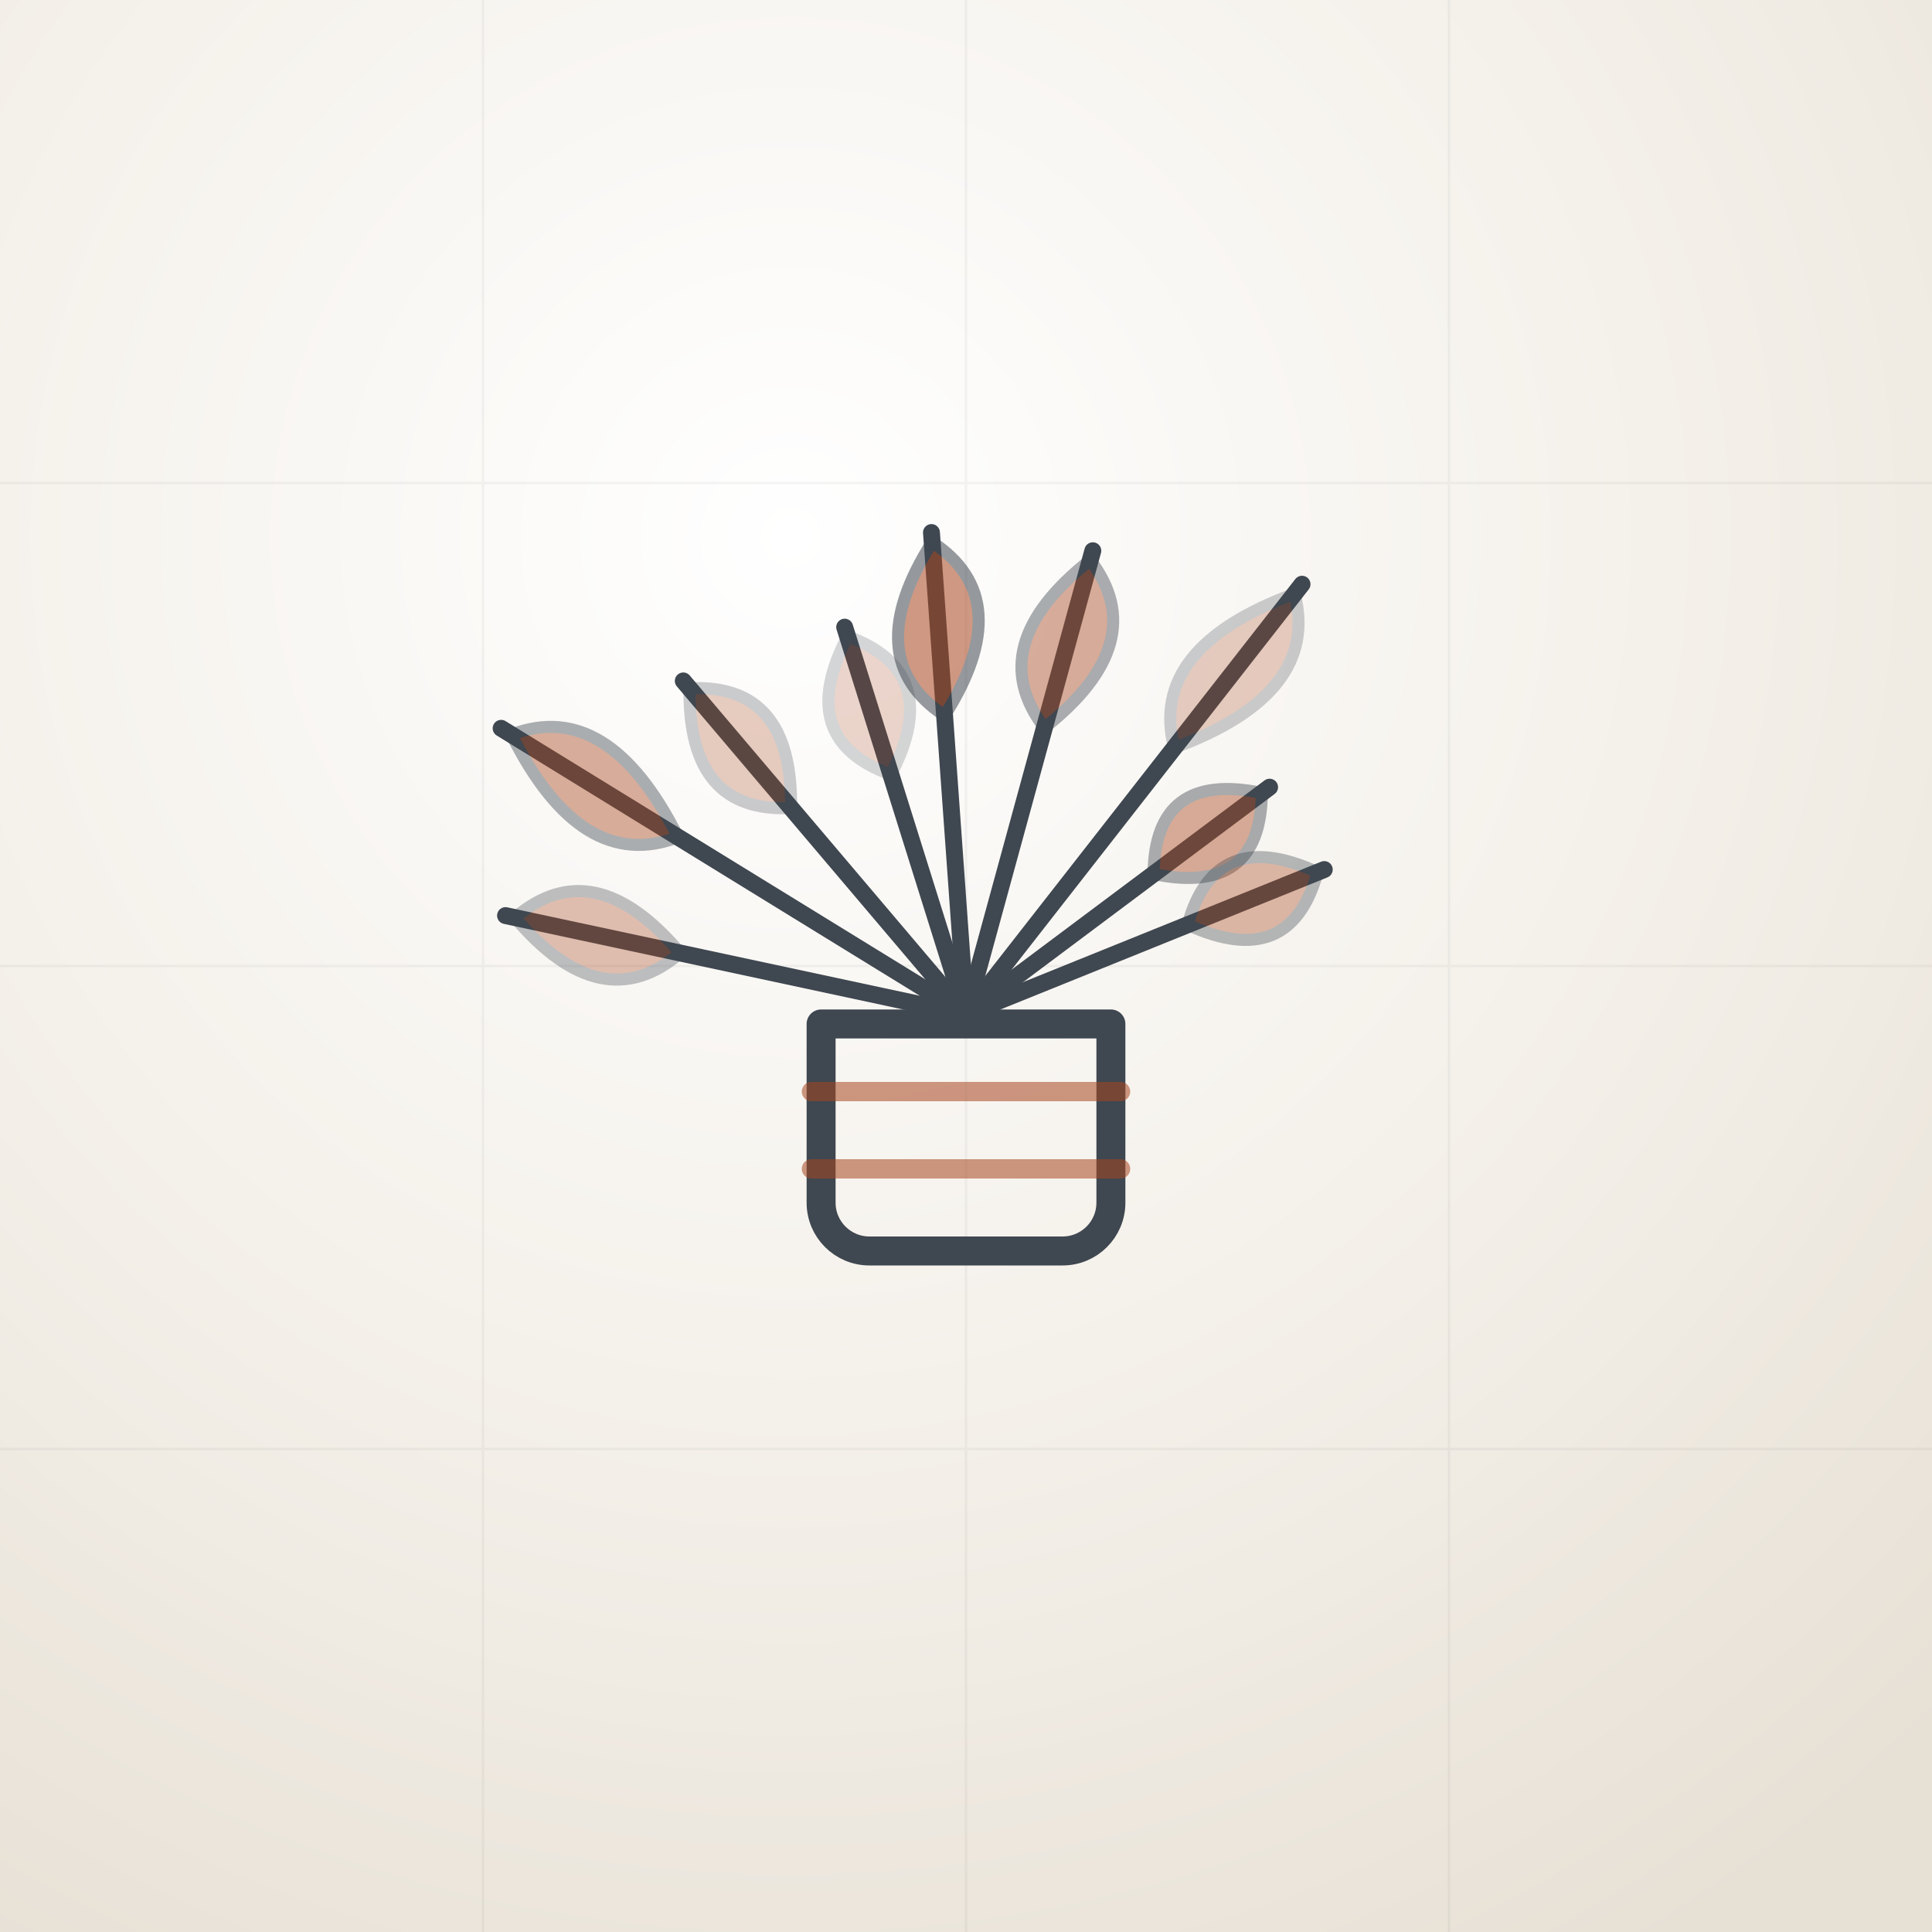
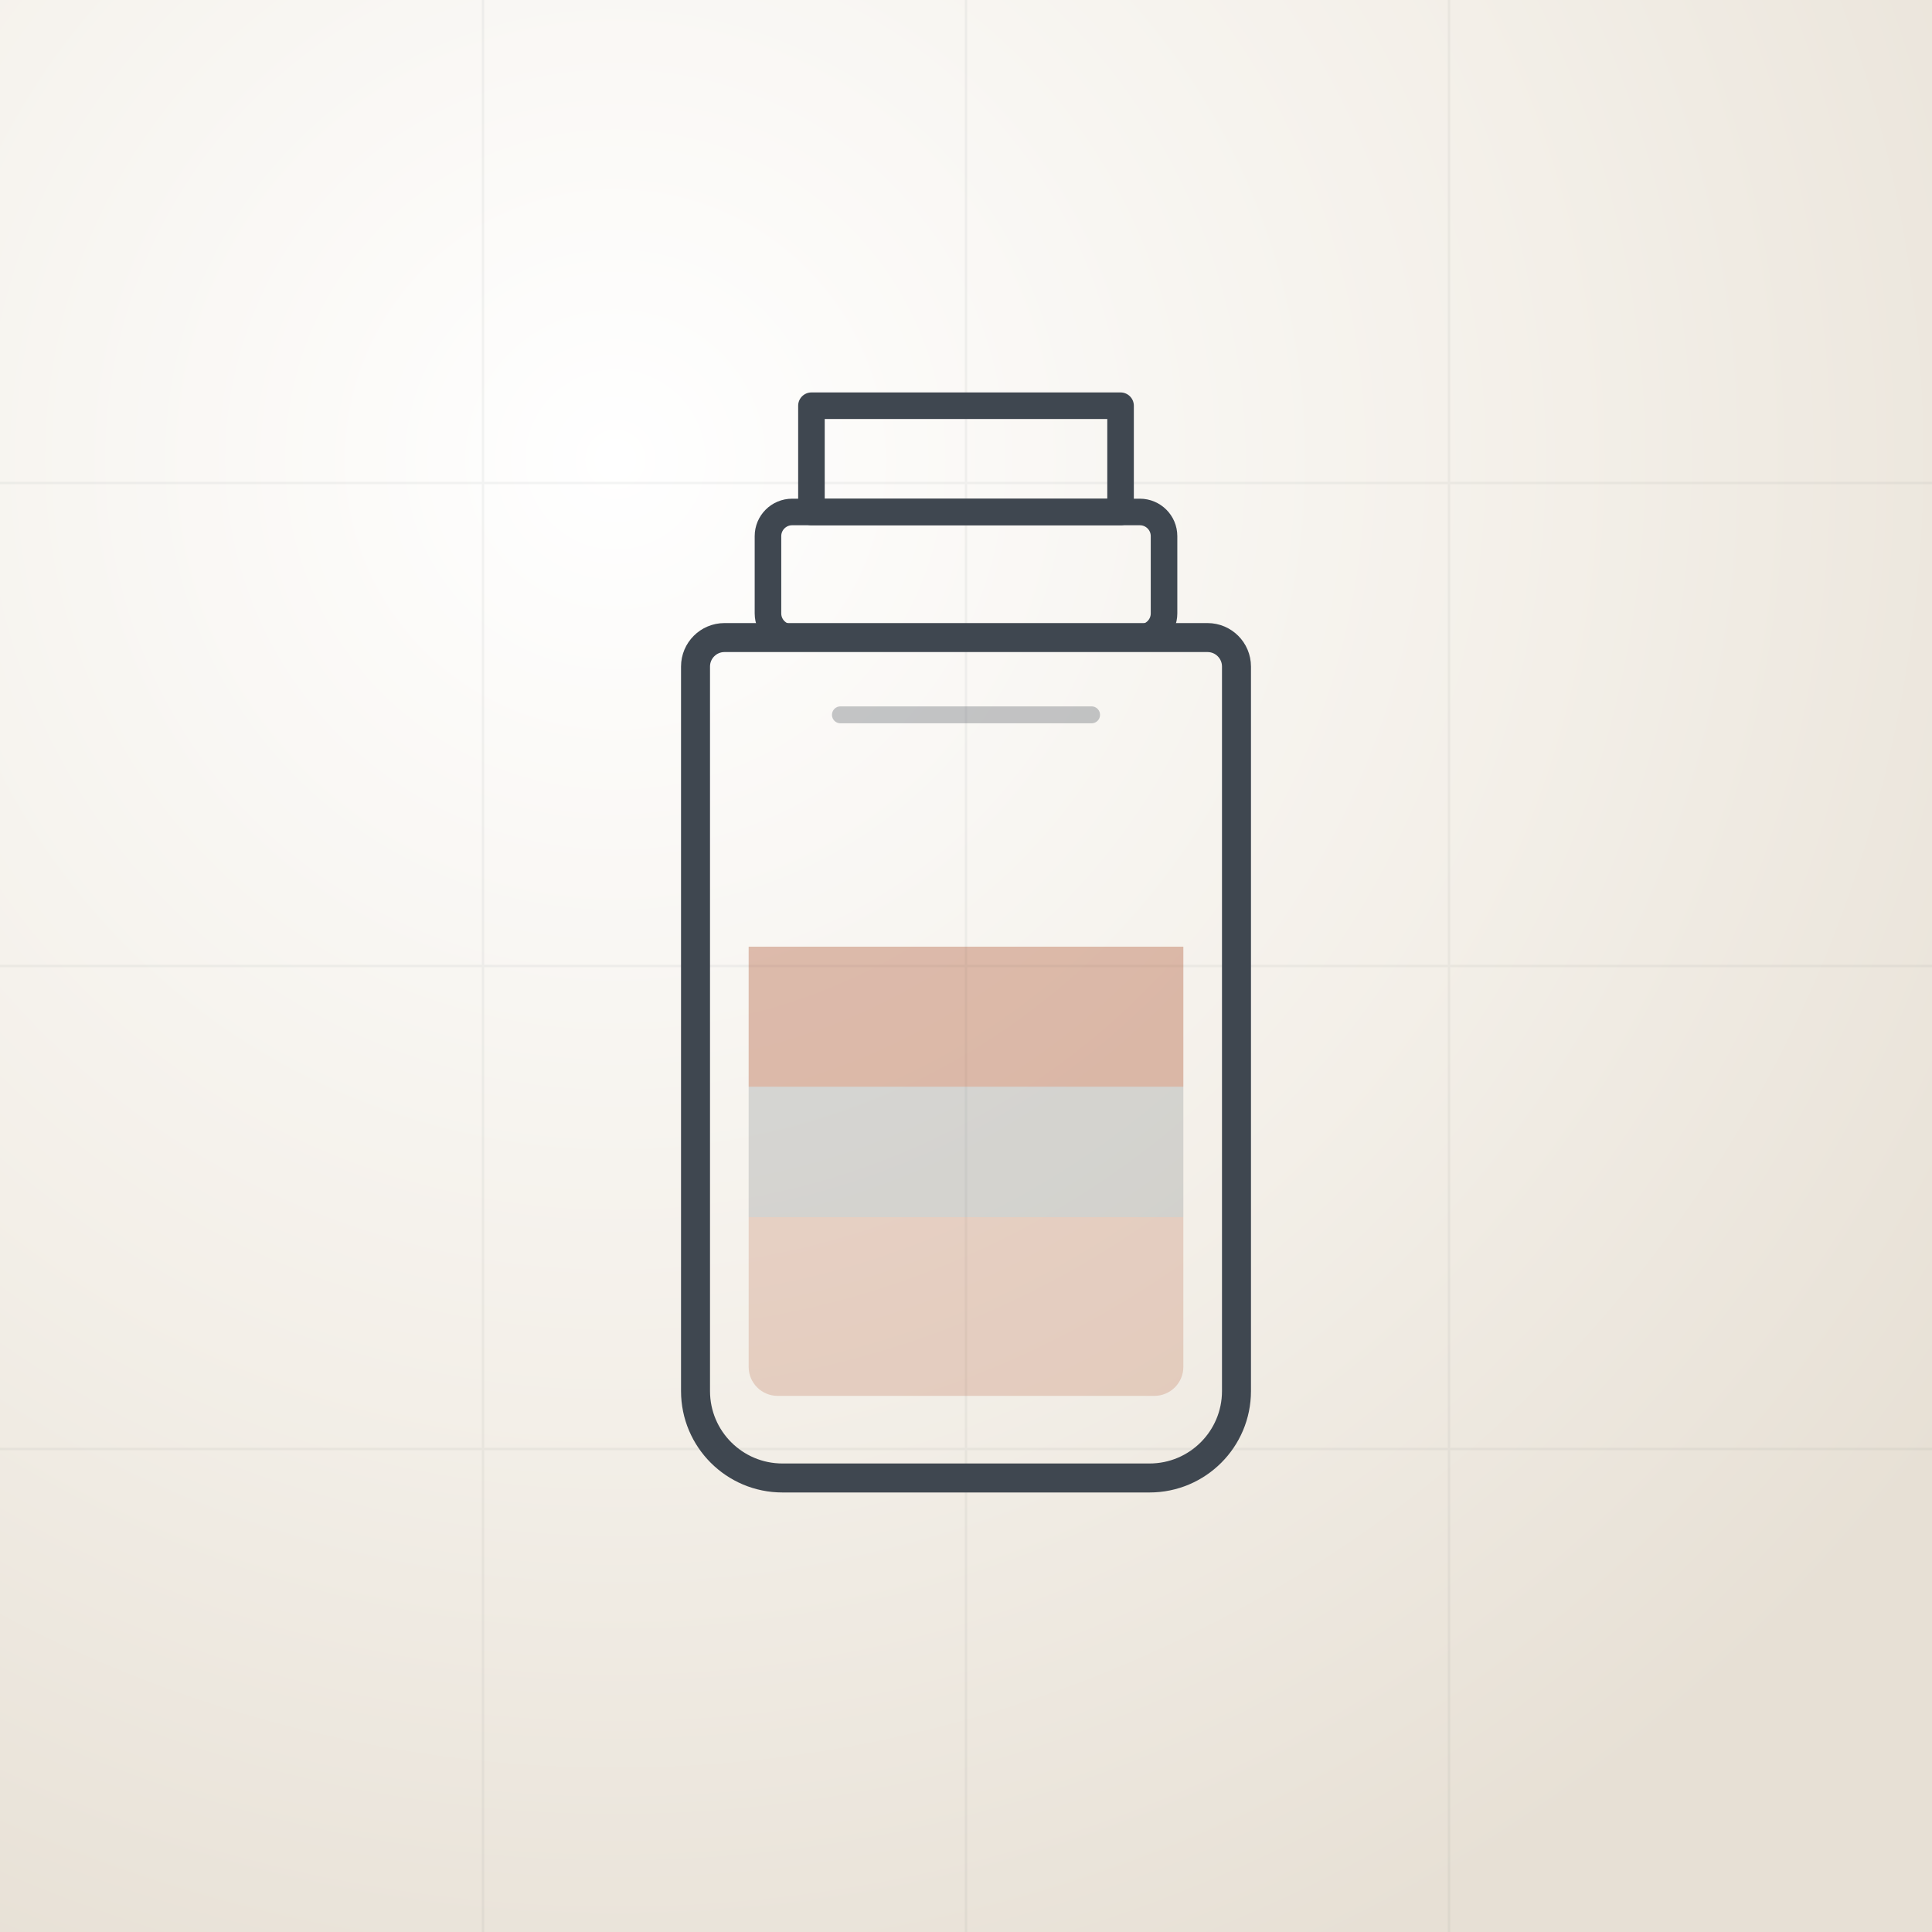
<svg xmlns="http://www.w3.org/2000/svg" viewBox="0 0 800 800" width="800" height="800" role="img">
  <defs>
-     <radialGradient id="g" cx="41%" cy="28%" r="85%">
+     <radialGradient id="g" cx="32%" cy="24%" r="85%">
      <stop offset="0%" stop-color="#ffffff" />
      <stop offset="58%" stop-color="#f3efe8" />
      <stop offset="100%" stop-color="#e7e0d5" />
    </radialGradient>
  </defs>
  <rect width="800" height="800" fill="url(#g)" />
  <g opacity="0.055" stroke="#3f4750" stroke-width="1">
    <path d="M0 200 H800 M0 400 H800 M0 600 H800 M200 0 V800 M400 0 V800 M600 0 V800" />
  </g>
-   <g fill="none" stroke-linecap="round" stroke-linejoin="round">
-     <g transform="translate(400 420) rotate(-77.9)">
-       <path d="M0 0 V -195" stroke="#3f4750" stroke-width="7" />
-       <path d="M0 -121 q -34 -26 0 -70 q 34 26 0 70 Z" fill="#a8461f" opacity="0.33" stroke="#3f4750" stroke-width="5" />
-     </g>
-     <g transform="translate(400 420) rotate(-58.4)">
-       <path d="M0 0 V -226" stroke="#3f4750" stroke-width="7" />
-       <path d="M0 -140 q -34 -26 0 -81 q 34 26 0 81 Z" fill="#a8461f" opacity="0.43" stroke="#3f4750" stroke-width="5" />
-     </g>
-     <g transform="translate(400 420) rotate(-40.3)">
-       <path d="M0 0 V -181" stroke="#3f4750" stroke-width="7" />
-       <path d="M0 -112 q -34 -26 0 -65 q 34 26 0 65 Z" fill="#a8461f" opacity="0.27" stroke="#3f4750" stroke-width="5" />
-     </g>
-     <g transform="translate(400 420) rotate(-17.4)">
-       <path d="M0 0 V -168" stroke="#3f4750" stroke-width="7" />
-       <path d="M0 -104 q -34 -26 0 -60 q 34 26 0 60 Z" fill="#a8461f" opacity="0.22" stroke="#3f4750" stroke-width="5" />
-     </g>
-     <g transform="translate(400 420) rotate(-4.1)">
-       <path d="M0 0 V -200" stroke="#3f4750" stroke-width="7" />
-       <path d="M0 -124 q -34 -26 0 -72 q 34 26 0 72 Z" fill="#a8461f" opacity="0.55" stroke="#3f4750" stroke-width="5" />
-     </g>
-     <g transform="translate(400 420) rotate(15.3)">
-       <path d="M0 0 V -199" stroke="#3f4750" stroke-width="7" />
-       <path d="M0 -123 q -34 -26 0 -72 q 34 26 0 72 Z" fill="#a8461f" opacity="0.44" stroke="#3f4750" stroke-width="5" />
-     </g>
-     <g transform="translate(400 420) rotate(38.0)">
-       <path d="M0 0 V -226" stroke="#3f4750" stroke-width="7" />
-       <path d="M0 -140 q -34 -26 0 -81 q 34 26 0 81 Z" fill="#a8461f" opacity="0.26" stroke="#3f4750" stroke-width="5" />
-     </g>
-     <g transform="translate(400 420) rotate(53.2)">
-       <path d="M0 0 V -157" stroke="#3f4750" stroke-width="7" />
-       <path d="M0 -97 q -34 -26 0 -56 q 34 26 0 56 Z" fill="#a8461f" opacity="0.44" stroke="#3f4750" stroke-width="5" />
-     </g>
-     <g transform="translate(400 420) rotate(68.0)">
-       <path d="M0 0 V -160" stroke="#3f4750" stroke-width="7" />
-       <path d="M0 -99 q -34 -26 0 -58 q 34 26 0 58 Z" fill="#a8461f" opacity="0.37" stroke="#3f4750" stroke-width="5" />
-     </g>
-     <path d="M340 424 h 120 v 74 a 20 20 0 0 1 -20 20 h -80 a 20 20 0 0 1 -20 -20 Z" stroke="#3f4750" stroke-width="12" />
-     <path d="M336 452 h 128 M336 484 h 128" stroke="#a8461f" stroke-width="8" opacity="0.55" />
+   <g fill="none" stroke="#3f4750" stroke-width="12" stroke-linejoin="round" stroke-linecap="round">
+     <path d="M336 168 h 128 v 44 h -128 z" stroke-width="11" />
+     <rect x="318" y="212" width="164" height="52" rx="10" stroke-width="11" />
+     <path d="M300 264 h 200 a 12 12 0 0 1 12 12 v 300 a 36 36 0 0 1 -36 36 H 324 a 36 36 0 0 1 -36 -36 V 276 a 12 12 0 0 1 12 -12 Z" />
+     <path d="M310 392 h 180 v 58 h -180 z" fill="#a8461f" opacity="0.34" stroke="none" />
+     <path d="M310 450 h 180 v 54 h -180 z" fill="#3f4750" opacity="0.18" stroke="none" />
+     <path d="M310 504 h 180 v 62 a 12 12 0 0 1 -12 12 H 322 a 12 12 0 0 1 -12 -12 Z" fill="#a8461f" opacity="0.2" stroke="none" />
+     <path d="M348 296 h 104" stroke-width="7" opacity="0.3" />
  </g>
</svg>
